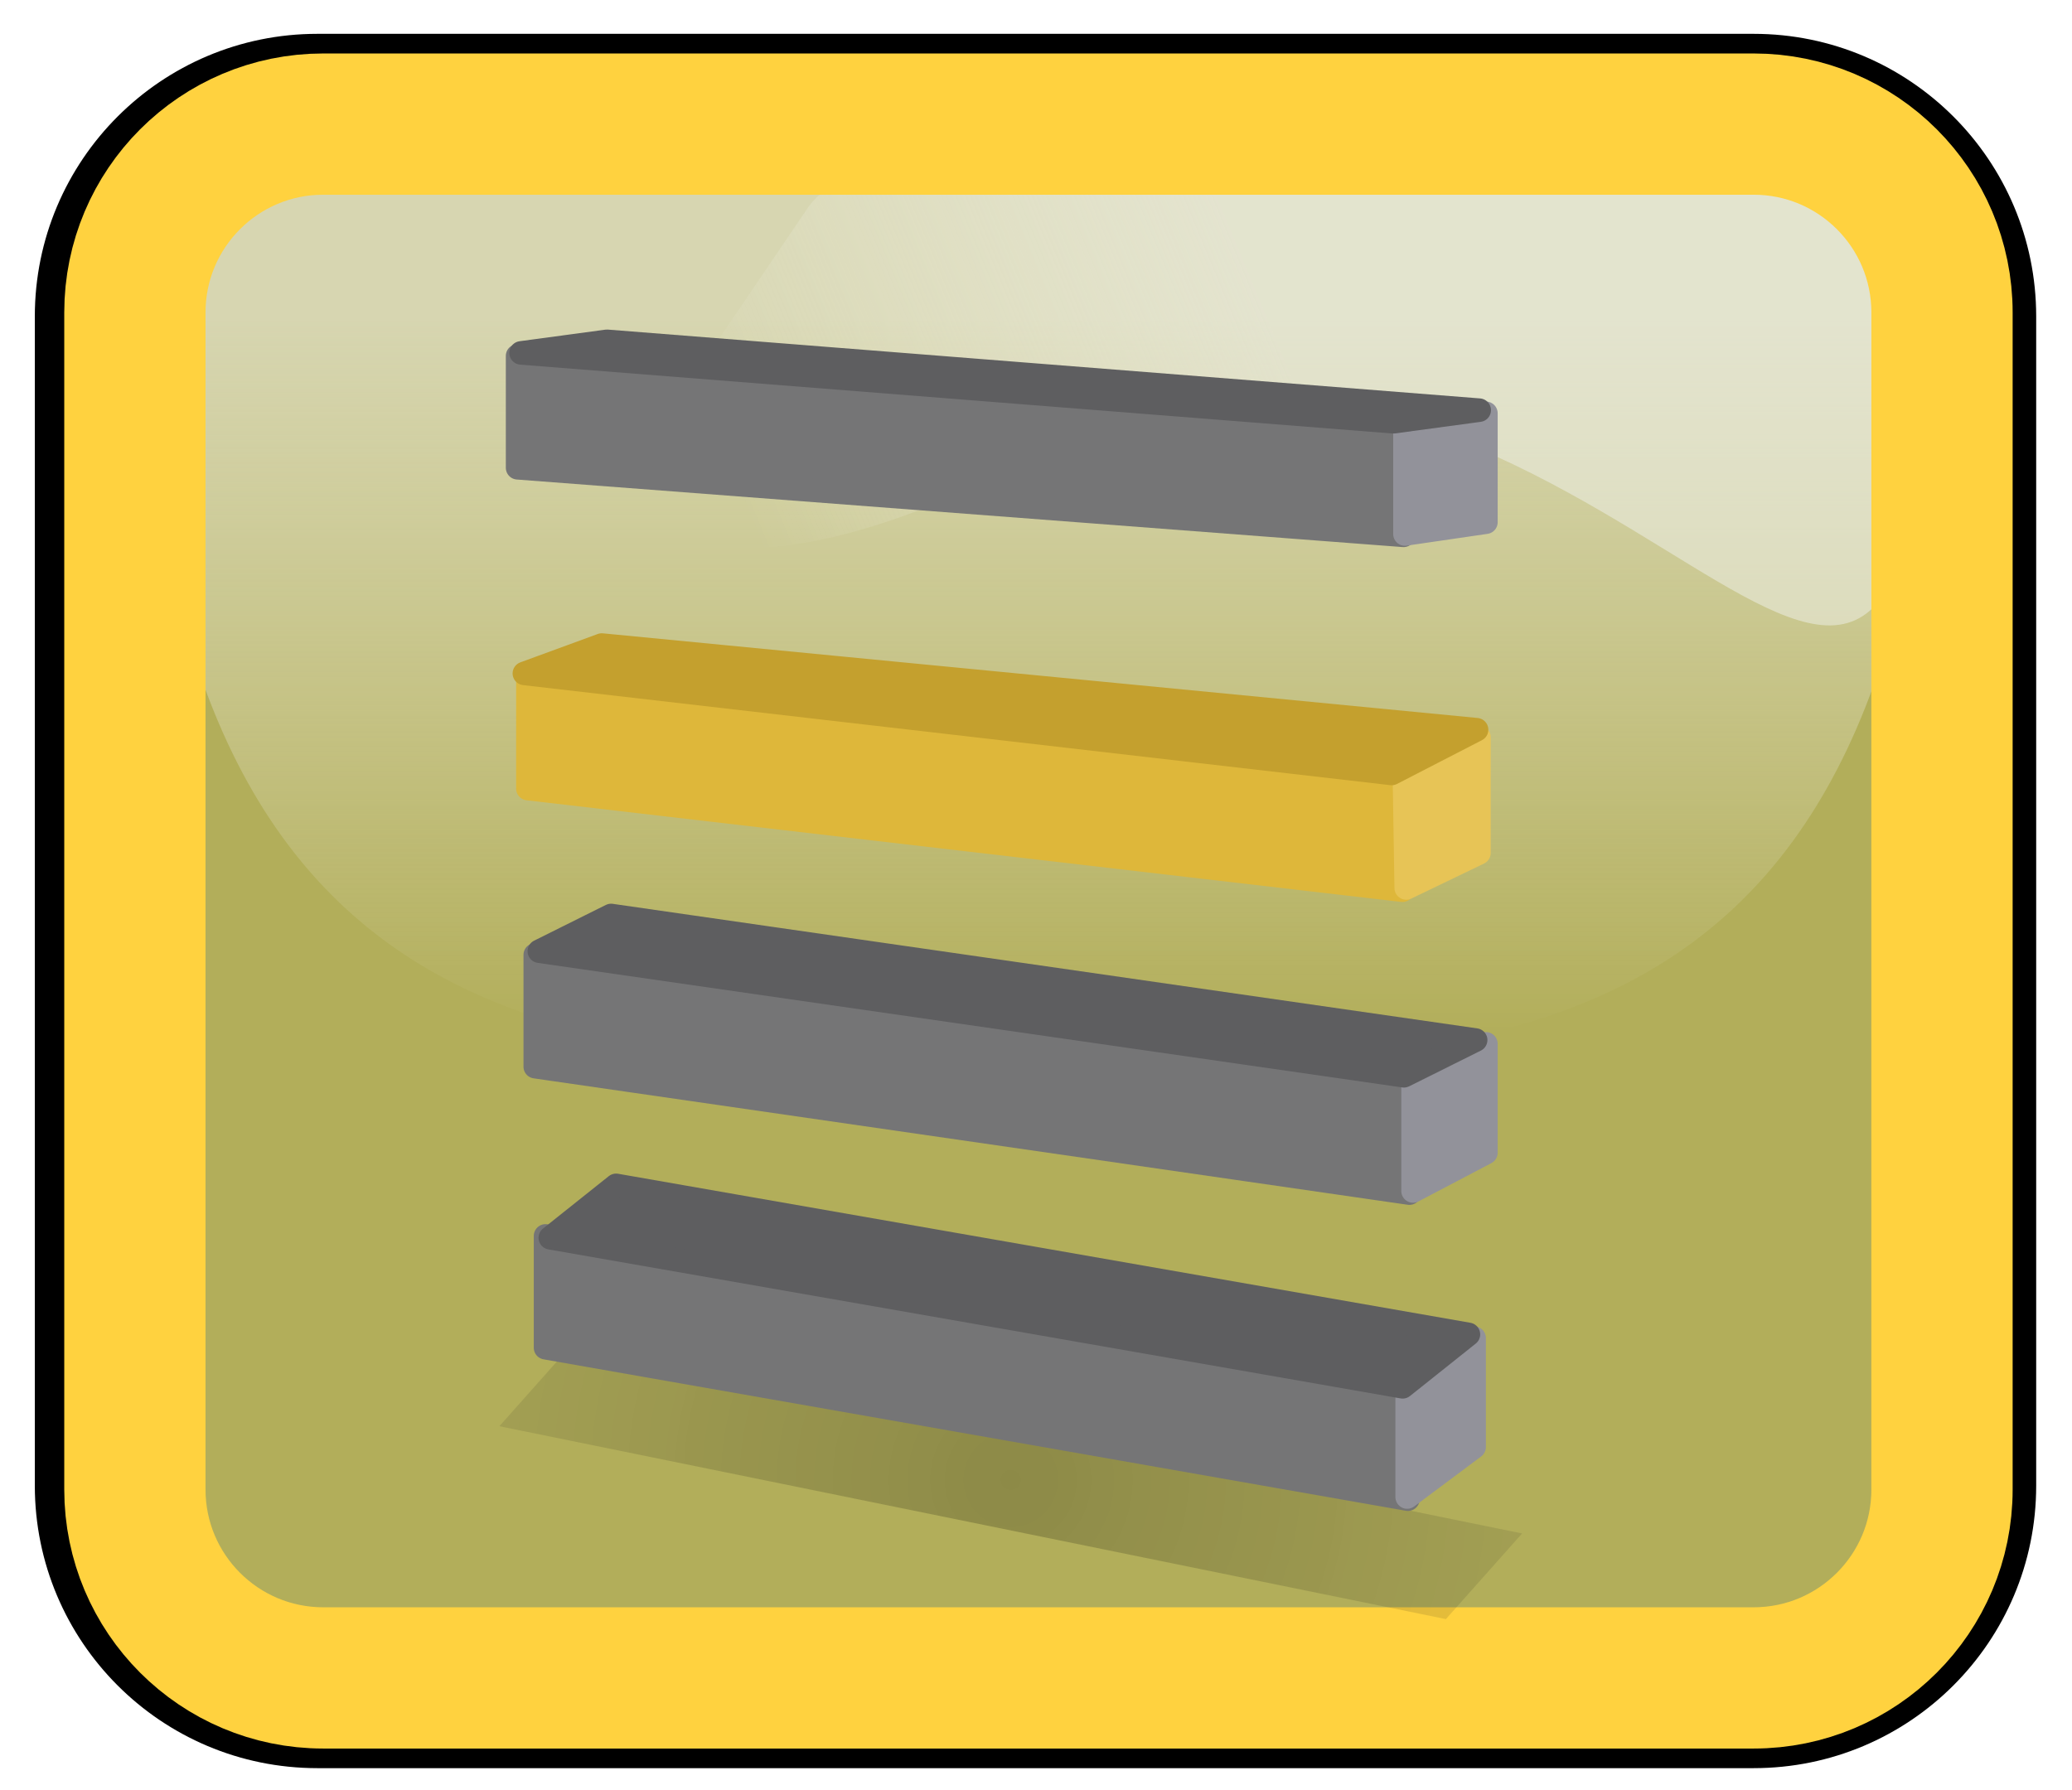
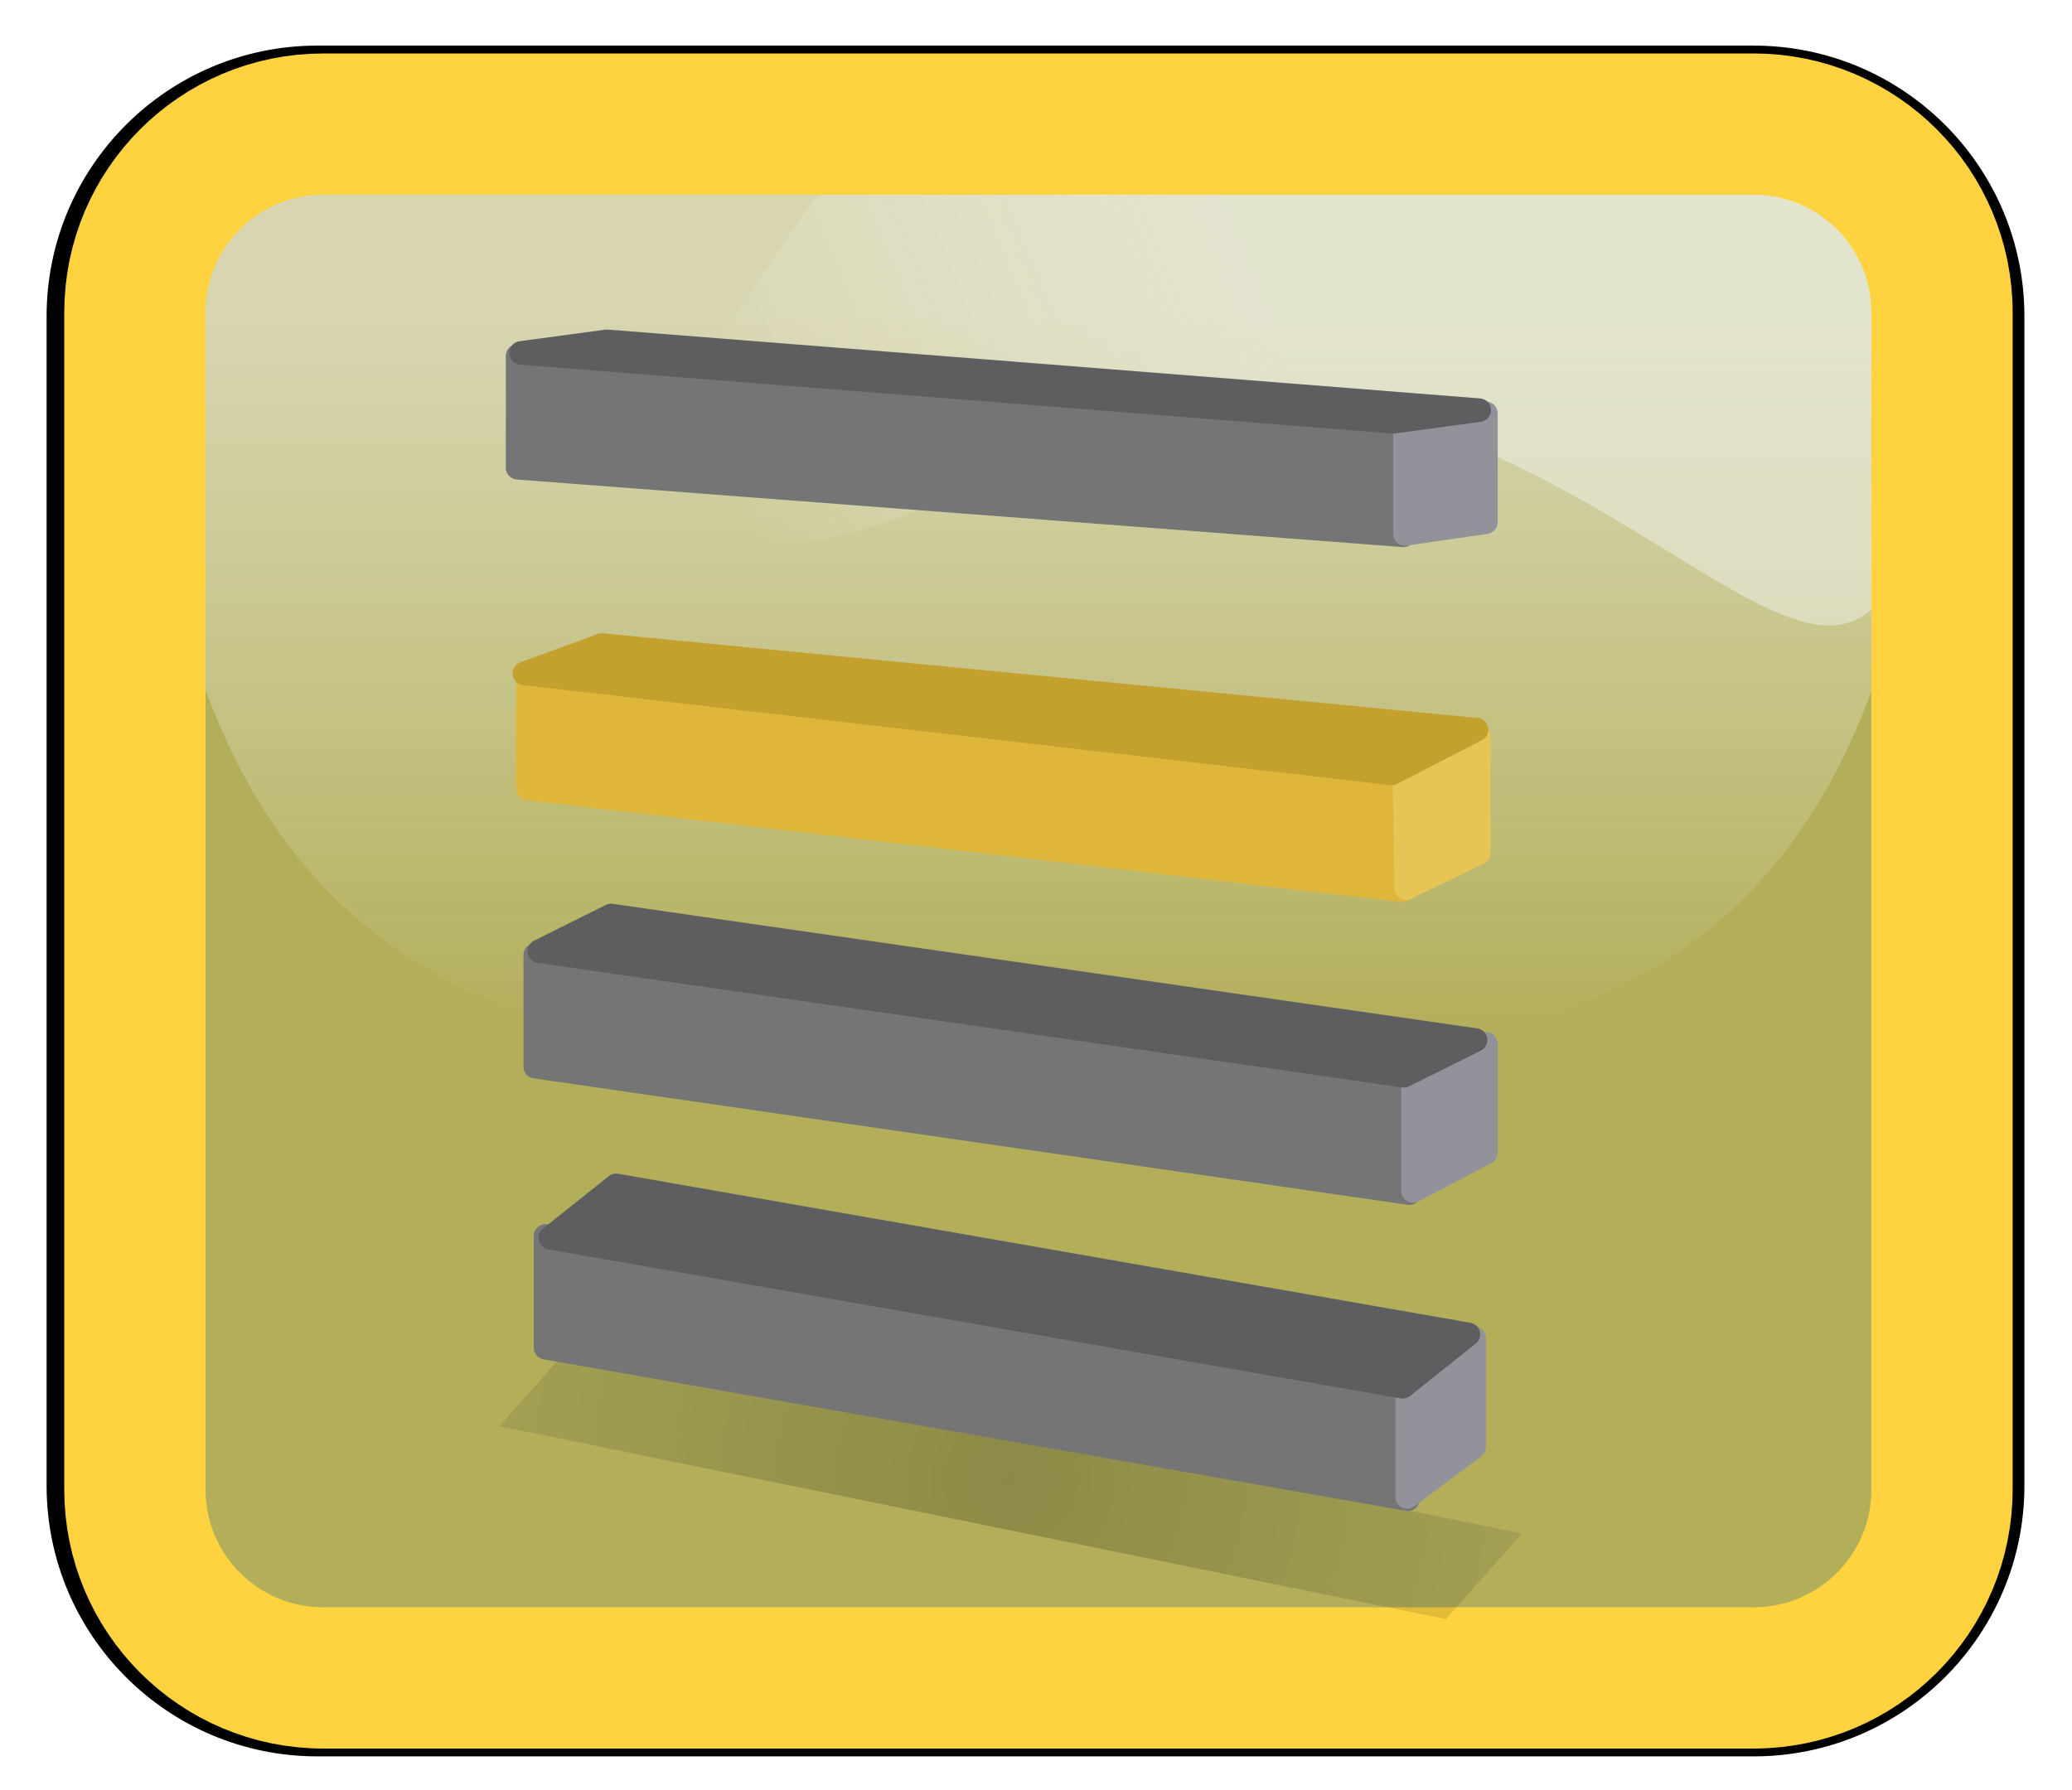
<svg xmlns="http://www.w3.org/2000/svg" version="1.1" baseProfile="full" width="88" height="76" viewBox="0 0 88.00 76.00" enable-background="new 0 0 88.00 76.00" xml:space="preserve">
-   <path fill="#B2AE5A" fill-opacity="1" stroke-width="2" stroke-linejoin="round" stroke="#000000" stroke-opacity="1" d="M 13.479,2.437L 74.479,2.437C 80.554,2.437 85.479,7.362 85.479,13.438L 85.479,63.104C 85.479,69.179 80.554,74.104 74.479,74.104L 13.479,74.104C 7.404,74.104 2.479,69.179 2.479,63.104L 2.479,13.438C 2.479,7.362 7.404,2.437 13.479,2.437 Z " />
+   <path fill="#B2AE5A" fill-opacity="1" stroke-linejoin="round" stroke="#000000" stroke-opacity="1" d="M 13.479,2.437L 74.479,2.437C 80.554,2.437 85.479,7.362 85.479,13.438L 85.479,63.104C 85.479,69.179 80.554,74.104 74.479,74.104L 13.479,74.104C 7.404,74.104 2.479,69.179 2.479,63.104L 2.479,13.438C 2.479,7.362 7.404,2.437 13.479,2.437 Z " />
  <linearGradient id="SVGID_Fill1_" gradientUnits="objectBoundingBox" x1="0.504" y1="-0.275" x2="2.054" y2="-0.275" gradientTransform="rotate(90 0.503869 -0.274908)">
    <stop offset="0.316" stop-color="#F0F1EC" stop-opacity="0.592" />
    <stop offset="0.8" stop-color="#FFFFFF" stop-opacity="0" />
  </linearGradient>
  <path fill="url(#SVGID_Fill1_)" stroke-width="0.2" stroke-linejoin="round" d="M 73.499,4.922L 15.388,4.922C 12.354,4.922 8.58,5.769 5.812,9.567L 5.878,9.567C 5.944,45.166 24.044,45.287 44.422,45.287C 64.799,45.287 82.108,44.942 82.438,9.483L 82.438,9.511C 80.988,7.444 79.077,5.322 73.499,4.922 Z " />
  <linearGradient id="SVGID_Fill2_" gradientUnits="objectBoundingBox" x1="0.94" y1="0.437" x2="2.525" y2="0.437" gradientTransform="rotate(170.5466 0.940186 0.437275)">
    <stop offset="0.274" stop-color="#F0F1EC" stop-opacity="0.502" />
    <stop offset="0.563" stop-color="#FFFFFF" stop-opacity="0" />
  </linearGradient>
  <path fill="url(#SVGID_Fill2_)" stroke-width="0.2" stroke-linejoin="round" d="M 73.268,4.875L 56.281,6.737C 53.247,6.737 37.13,4.949 34.363,8.748L 26.281,20.664C 30.64,27.669 45.959,18.578 48.331,16.828C 71.962,13.812 81.877,44.896 82.207,9.437L 82.207,9.464C 80.757,7.398 78.847,5.275 73.268,4.875 Z " />
  <path fill="none" stroke-width="6" stroke-linejoin="round" stroke="#FFD23F" stroke-opacity="1" d="M 13.729,5.271L 74.479,5.271C 78.897,5.271 82.479,8.853 82.479,13.271L 82.479,63.271C 82.479,67.689 78.897,71.271 74.479,71.271L 13.729,71.271C 9.311,71.271 5.729,67.689 5.729,63.271L 5.729,13.271C 5.729,8.853 9.311,5.271 13.729,5.271 Z " />
  <path fill="#757576" fill-opacity="1" stroke-linejoin="round" stroke="#757576" stroke-opacity="1" d="M 21.983,15.118L 59.608,17.989L 59.608,22.739L 21.983,19.869L 21.983,15.118 Z " />
  <radialGradient id="SVGID_Fill3_" cx="42.927" cy="62.857" r="22.218" gradientUnits="userSpaceOnUse">
    <stop offset="0" stop-color="#000000" stop-opacity="0.208" />
    <stop offset="1" stop-color="#111111" stop-opacity="0.098" />
  </radialGradient>
  <path fill="url(#SVGID_Fill3_)" stroke-width="0.2" stroke-linejoin="round" d="M 24.444,56.941L 64.645,65.135L 61.41,68.773L 21.209,60.58L 24.444,56.941 Z " />
  <path fill="#DEB73A" fill-opacity="1" stroke-linejoin="round" stroke="#DEB73A" stroke-opacity="1" d="M 22.42,28.746L 59.729,32.812L 59.562,37.812L 22.42,33.496L 22.42,28.746 Z " />
  <path fill="#757576" fill-opacity="1" stroke-linejoin="round" stroke="#757576" stroke-opacity="1" d="M 22.733,40.558L 59.858,45.929L 59.858,50.679L 22.733,45.308L 22.733,40.558 Z " />
  <path fill="#757576" fill-opacity="1" stroke-linejoin="round" stroke="#757576" stroke-opacity="1" d="M 23.17,52.496L 59.795,58.929L 59.795,63.679L 23.17,57.246L 23.17,52.496 Z " />
  <path fill="#E7C456" fill-opacity="1" stroke-linejoin="round" stroke="#E7C456" stroke-opacity="1" d="M 59.646,32.896L 62.812,31.312L 62.812,36.229L 59.724,37.717L 59.646,32.896 Z " />
  <path fill="#92929A" fill-opacity="1" stroke-linejoin="round" stroke="#92929A" stroke-opacity="1" d="M 60.014,45.962L 63.108,44.337L 63.108,48.962L 60.014,50.587L 60.014,45.962 Z " />
  <path fill="#92929A" fill-opacity="1" stroke-linejoin="round" stroke="#92929A" stroke-opacity="1" d="M 59.764,58.962L 62.608,56.838L 62.608,61.463L 59.764,63.587L 59.764,58.962 Z " />
  <path fill="#C4A02E" fill-opacity="1" stroke-linejoin="round" stroke="#C4A02E" stroke-opacity="1" d="M 25.558,27.399L 62.711,30.995L 59.104,32.854L 22.271,28.604L 25.558,27.399 Z " />
  <path fill="#92929A" fill-opacity="1" stroke-linejoin="round" stroke="#92929A" stroke-opacity="1" d="M 59.67,18.058L 63.108,17.556L 63.108,22.181L 59.67,22.683L 59.67,18.058 Z " />
  <path fill="#5E5E60" fill-opacity="1" stroke-linejoin="round" stroke="#5E5E60" stroke-opacity="1" d="M 25.777,14.498L 62.823,17.422L 59.177,17.915L 22.131,14.99L 25.777,14.498 Z " />
  <path fill="#5E5E60" fill-opacity="1" stroke-linejoin="round" stroke="#5E5E60" stroke-opacity="1" d="M 25.953,38.886L 62.672,44.177L 59.625,45.695L 22.906,40.404L 25.953,38.886 Z " />
  <path fill="#5E5E60" fill-opacity="1" stroke-linejoin="round" stroke="#5E5E60" stroke-opacity="1" d="M 26.167,50.349L 62.365,56.679L 59.571,58.907L 23.373,52.576L 26.167,50.349 Z " />
</svg>
